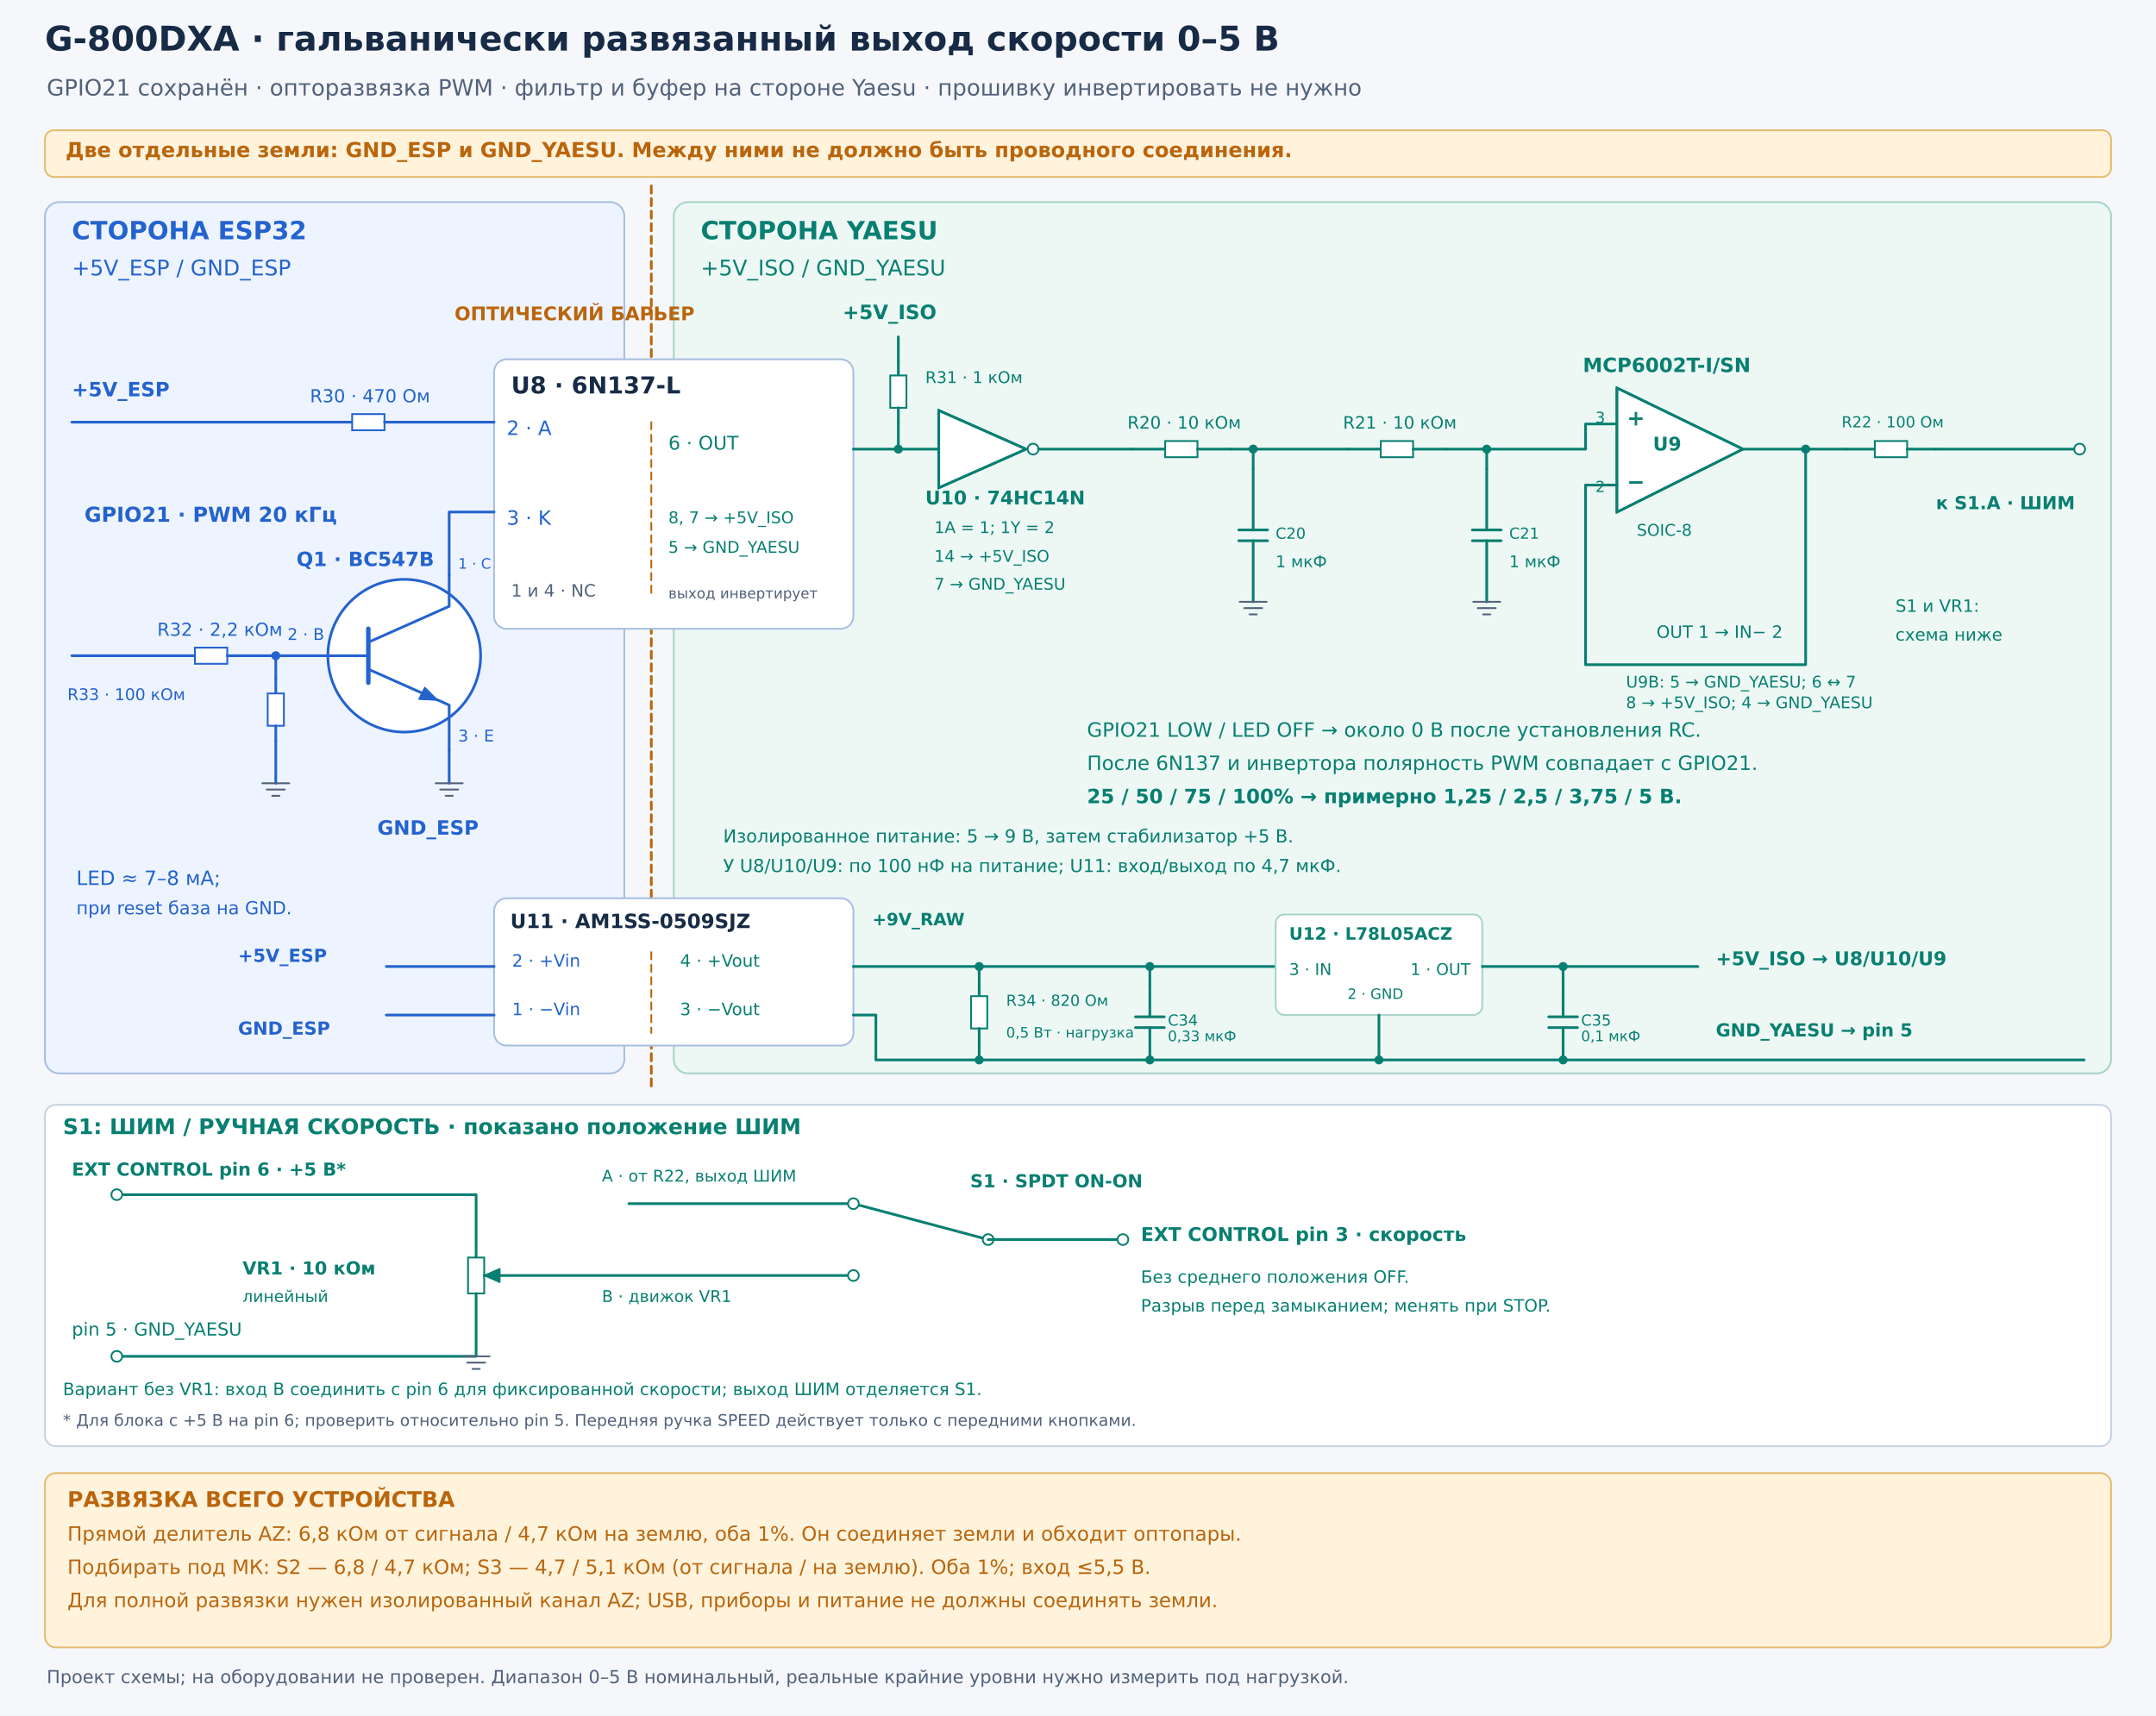
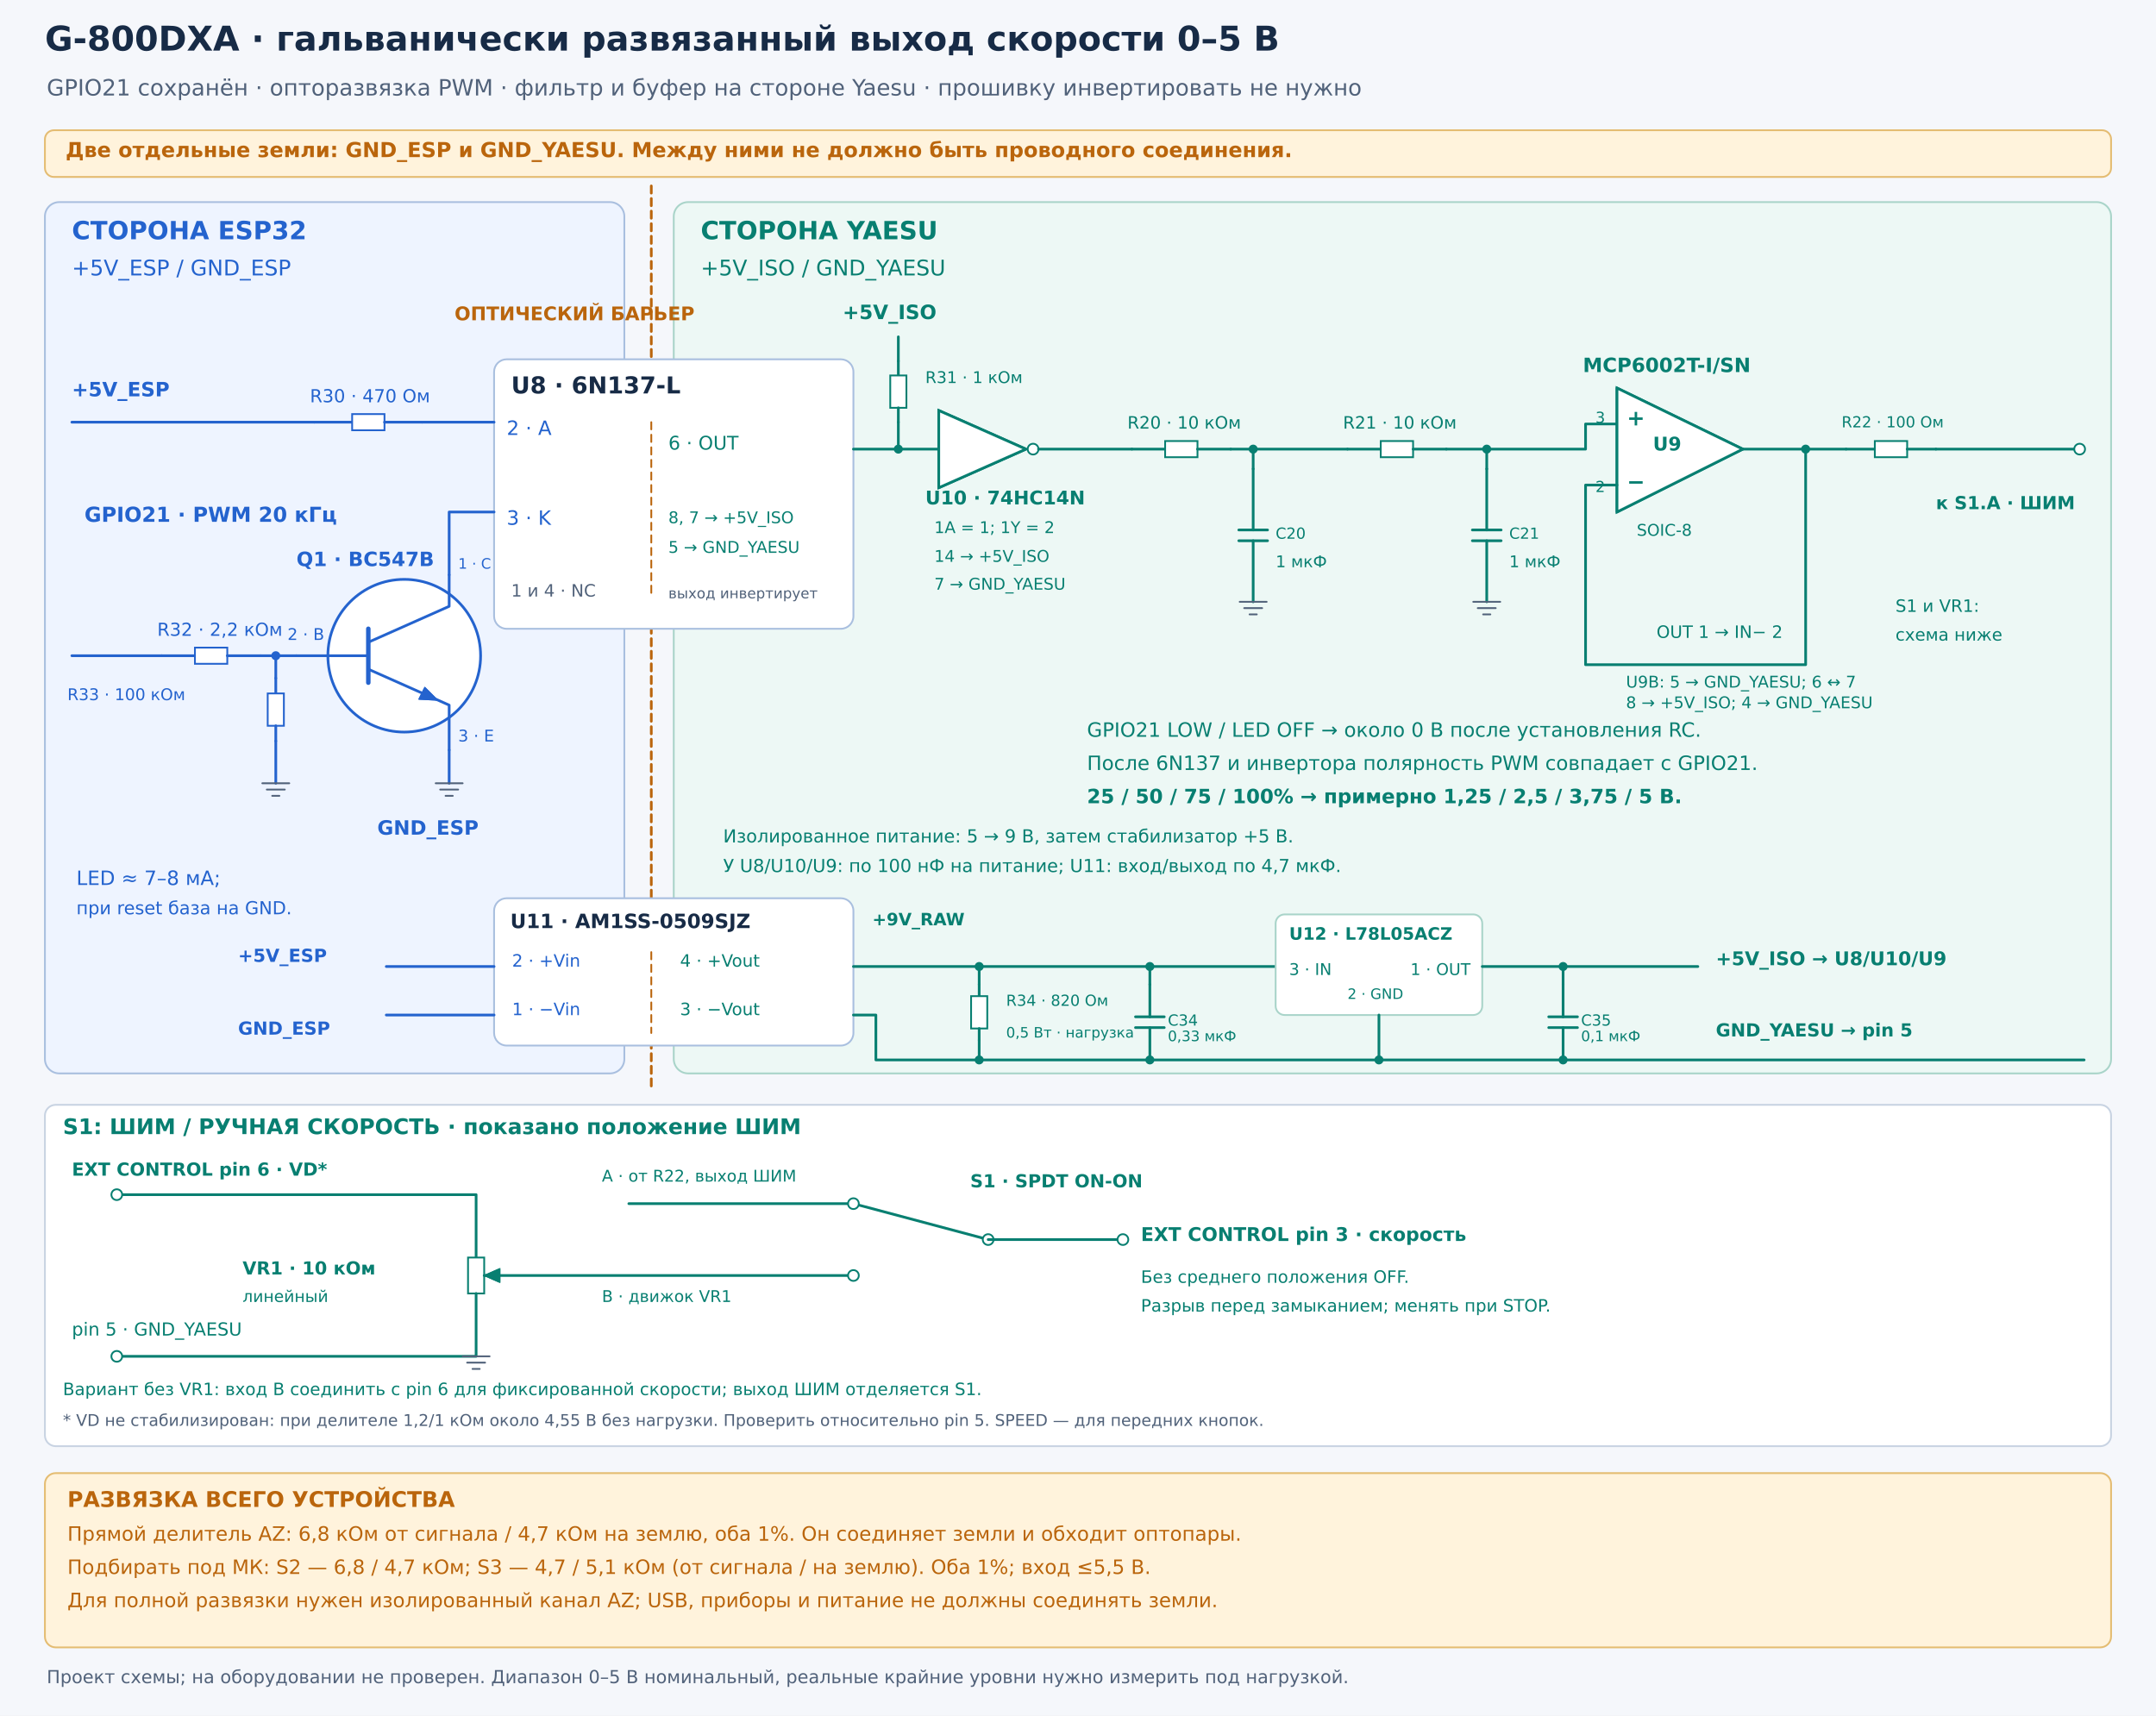
<svg xmlns="http://www.w3.org/2000/svg" width="2400" height="1910" viewBox="0 0 2400 1910">
  <rect width="2400" height="1910" fill="#f5f7fb" />
  <text x="50" y="30" dominant-baseline="text-before-edge" font-family="DejaVu Sans,sans-serif" font-size="38" font-weight="bold" fill="#172b46">G-800DXA · гальванически развязанный выход скорости 0–5 В</text>
  <text x="52" y="89" dominant-baseline="text-before-edge" font-family="DejaVu Sans,sans-serif" font-size="25" font-weight="normal" fill="#51627a">GPIO21 сохранён · опторазвязка PWM · фильтр и буфер на стороне Yaesu · прошивку инвертировать не нужно</text>
  <rect x="50" y="145" width="2300" height="52" rx="10" fill="#fff3dc" stroke="#e4bc72" stroke-width="2" />
  <text x="73" y="159" dominant-baseline="text-before-edge" font-family="DejaVu Sans,sans-serif" font-size="23" font-weight="bold" fill="#ba650c">Две отдельные земли: GND_ESP и GND_YAESU. Между ними не должно быть проводного соединения.</text>
  <rect x="50" y="225" width="645" height="970" rx="16" fill="#eef4ff" stroke="#a9bfdf" stroke-width="2" />
  <rect x="750" y="225" width="1600" height="970" rx="16" fill="#edf8f5" stroke="#a9d4c9" stroke-width="2" />
  <text x="80" y="247" dominant-baseline="text-before-edge" font-family="DejaVu Sans,sans-serif" font-size="28" font-weight="bold" fill="#2463ce">СТОРОНА ESP32</text>
  <text x="80" y="290" dominant-baseline="text-before-edge" font-family="DejaVu Sans,sans-serif" font-size="24" font-weight="normal" fill="#2463ce">+5V_ESP / GND_ESP</text>
  <text x="780" y="247" dominant-baseline="text-before-edge" font-family="DejaVu Sans,sans-serif" font-size="28" font-weight="bold" fill="#087f71">СТОРОНА YAESU</text>
  <text x="780" y="290" dominant-baseline="text-before-edge" font-family="DejaVu Sans,sans-serif" font-size="24" font-weight="normal" fill="#087f71">+5V_ISO / GND_YAESU</text>
  <polyline points="725,207 725,1210" fill="none" stroke="#ba650c" stroke-width="3" stroke-linecap="round" stroke-linejoin="round" stroke-dasharray="8 6" />
  <text x="506" y="342" dominant-baseline="text-before-edge" font-family="DejaVu Sans,sans-serif" font-size="21" font-weight="bold" fill="#ba650c">ОПТИЧЕСКИЙ БАРЬЕР</text>
  <rect x="550" y="400" width="400" height="300" rx="14" fill="white" stroke="#a9bfdf" stroke-width="2" />
  <text x="569" y="420" dominant-baseline="text-before-edge" font-family="DejaVu Sans,sans-serif" font-size="26" font-weight="bold" fill="#172b46">U8 · 6N137-L</text>
  <polyline points="725,470 725,665" fill="none" stroke="#ba650c" stroke-width="2" stroke-linecap="round" stroke-linejoin="round" stroke-dasharray="8 6" />
  <text x="564" y="469" dominant-baseline="text-before-edge" font-family="DejaVu Sans,sans-serif" font-size="22" font-weight="normal" fill="#2463ce">2 · A</text>
  <text x="564" y="569" dominant-baseline="text-before-edge" font-family="DejaVu Sans,sans-serif" font-size="22" font-weight="normal" fill="#2463ce">3 · K</text>
  <text x="744" y="486" dominant-baseline="text-before-edge" font-family="DejaVu Sans,sans-serif" font-size="21" font-weight="normal" fill="#087f71">6 · OUT</text>
  <text x="744" y="570" dominant-baseline="text-before-edge" font-family="DejaVu Sans,sans-serif" font-size="18" font-weight="normal" fill="#087f71">8, 7 → +5V_ISO</text>
  <text x="744" y="603" dominant-baseline="text-before-edge" font-family="DejaVu Sans,sans-serif" font-size="18" font-weight="normal" fill="#087f71">5 → GND_YAESU</text>
  <text x="569" y="651" dominant-baseline="text-before-edge" font-family="DejaVu Sans,sans-serif" font-size="19" font-weight="normal" fill="#51627a">1 и 4 · NC</text>
  <text x="744" y="655" dominant-baseline="text-before-edge" font-family="DejaVu Sans,sans-serif" font-size="16" font-weight="normal" fill="#51627a">выход инвертирует</text>
  <text x="80" y="426" dominant-baseline="text-before-edge" font-family="DejaVu Sans,sans-serif" font-size="22" font-weight="bold" fill="#2463ce">+5V_ESP</text>
  <polyline points="80,470 350,470" fill="none" stroke="#2463ce" stroke-width="3" stroke-linecap="round" stroke-linejoin="round" />
  <polyline points="350,470 392.0,470" fill="none" stroke="#2463ce" stroke-width="3" stroke-linecap="round" stroke-linejoin="round" />
  <rect x="392.0" y="461" width="36" height="18" rx="0" fill="white" stroke="#2463ce" stroke-width="2" />
  <polyline points="428.0,470 470,470" fill="none" stroke="#2463ce" stroke-width="3" stroke-linecap="round" stroke-linejoin="round" />
  <text x="345" y="434" dominant-baseline="text-before-edge" font-family="DejaVu Sans,sans-serif" font-size="20" font-weight="normal" fill="#2463ce">R30 · 470 Ом</text>
  <polyline points="470,470 550,470" fill="none" stroke="#2463ce" stroke-width="3" stroke-linecap="round" stroke-linejoin="round" />
  <text x="94" y="565" dominant-baseline="text-before-edge" font-family="DejaVu Sans,sans-serif" font-size="23" font-weight="bold" fill="#2463ce">GPIO21 · PWM 20 кГц</text>
  <polyline points="80,730 180,730" fill="none" stroke="#2463ce" stroke-width="3" stroke-linecap="round" stroke-linejoin="round" />
  <polyline points="180,730 217.0,730" fill="none" stroke="#2463ce" stroke-width="3" stroke-linecap="round" stroke-linejoin="round" />
  <rect x="217.0" y="721" width="36" height="18" rx="0" fill="white" stroke="#2463ce" stroke-width="2" />
  <polyline points="253.0,730 290,730" fill="none" stroke="#2463ce" stroke-width="3" stroke-linecap="round" stroke-linejoin="round" />
  <text x="175" y="694" dominant-baseline="text-before-edge" font-family="DejaVu Sans,sans-serif" font-size="20" font-weight="normal" fill="#2463ce">R32 · 2,2 кОм</text>
  <polyline points="290,730 330,730" fill="none" stroke="#2463ce" stroke-width="3" stroke-linecap="round" stroke-linejoin="round" />
  <circle cx="450" cy="730" r="85" fill="white" stroke="#2463ce" stroke-width="3" />
  <text x="330" y="615" dominant-baseline="text-before-edge" font-family="DejaVu Sans,sans-serif" font-size="22" font-weight="bold" fill="#2463ce">Q1 · BC547B</text>
  <text x="320" y="700" dominant-baseline="text-before-edge" font-family="DejaVu Sans,sans-serif" font-size="18" font-weight="normal" fill="#2463ce">2 · B</text>
  <text x="510" y="622" dominant-baseline="text-before-edge" font-family="DejaVu Sans,sans-serif" font-size="16" font-weight="normal" fill="#2463ce">1 · C</text>
  <text x="510" y="813" dominant-baseline="text-before-edge" font-family="DejaVu Sans,sans-serif" font-size="18" font-weight="normal" fill="#2463ce">3 · E</text>
  <polyline points="330,730 410,730" fill="none" stroke="#2463ce" stroke-width="3" stroke-linecap="round" stroke-linejoin="round" />
  <polyline points="410,700 410,760" fill="none" stroke="#2463ce" stroke-width="5" stroke-linecap="round" stroke-linejoin="round" />
  <polyline points="410,715 500,675 500,640" fill="none" stroke="#2463ce" stroke-width="3" stroke-linecap="round" stroke-linejoin="round" />
  <polyline points="410,745 500,785 500,835" fill="none" stroke="#2463ce" stroke-width="3" stroke-linecap="round" stroke-linejoin="round" />
  <polyline points="486,779 467,778 473,766 486,779" fill="none" stroke="#2463ce" stroke-width="2" stroke-linecap="round" stroke-linejoin="round" />
  <polygon points="486,779 467,778 473,766" fill="#2463ce" stroke="#2463ce" stroke-width="2" />
  <polyline points="550,570 500,570 500,640" fill="none" stroke="#2463ce" stroke-width="3" stroke-linecap="round" stroke-linejoin="round" />
  <polyline points="500,835 500,872" fill="none" stroke="#2463ce" stroke-width="3" stroke-linecap="round" stroke-linejoin="round" />
  <polyline points="485,872 515,872" fill="none" stroke="#51627a" stroke-width="2" stroke-linecap="round" stroke-linejoin="round" />
  <polyline points="490,879 510,879" fill="none" stroke="#51627a" stroke-width="2" stroke-linecap="round" stroke-linejoin="round" />
  <polyline points="496,886 504,886" fill="none" stroke="#51627a" stroke-width="2" stroke-linecap="round" stroke-linejoin="round" />
  <text x="420" y="914" dominant-baseline="text-before-edge" font-family="DejaVu Sans,sans-serif" font-size="22" font-weight="bold" fill="#2463ce">GND_ESP</text>
  <circle cx="307" cy="730" r="5" fill="#2463ce" />
  <polyline points="307,730 307,755" fill="none" stroke="#2463ce" stroke-width="3" stroke-linecap="round" stroke-linejoin="round" />
  <polyline points="307,755 307,772.0" fill="none" stroke="#2463ce" stroke-width="3" stroke-linecap="round" stroke-linejoin="round" />
  <rect x="298" y="772.0" width="18" height="36" rx="0" fill="white" stroke="#2463ce" stroke-width="2" />
  <polyline points="307,808.0 307,825" fill="none" stroke="#2463ce" stroke-width="3" stroke-linecap="round" stroke-linejoin="round" />
  <text x="75" y="767" dominant-baseline="text-before-edge" font-family="DejaVu Sans,sans-serif" font-size="18" font-weight="normal" fill="#2463ce">R33 · 100 кОм</text>
  <polyline points="307,825 307,872" fill="none" stroke="#2463ce" stroke-width="3" stroke-linecap="round" stroke-linejoin="round" />
  <polyline points="292,872 322,872" fill="none" stroke="#51627a" stroke-width="2" stroke-linecap="round" stroke-linejoin="round" />
  <polyline points="297,879 317,879" fill="none" stroke="#51627a" stroke-width="2" stroke-linecap="round" stroke-linejoin="round" />
  <polyline points="303,886 311,886" fill="none" stroke="#51627a" stroke-width="2" stroke-linecap="round" stroke-linejoin="round" />
  <text x="85" y="970" dominant-baseline="text-before-edge" font-family="DejaVu Sans,sans-serif" font-size="22" font-weight="normal" fill="#2463ce">LED ≈ 7–8 мА;</text>
  <text x="85" y="1004" dominant-baseline="text-before-edge" font-family="DejaVu Sans,sans-serif" font-size="20" font-weight="normal" fill="#2463ce">при reset база на GND.</text>
  <polyline points="950,500 1045,500" fill="none" stroke="#087f71" stroke-width="3" stroke-linecap="round" stroke-linejoin="round" />
  <circle cx="1000" cy="500" r="5" fill="#087f71" />
  <polyline points="1000,470 1000,500" fill="none" stroke="#087f71" stroke-width="3" stroke-linecap="round" stroke-linejoin="round" />
  <polyline points="1000,402 1000,418.0" fill="none" stroke="#087f71" stroke-width="3" stroke-linecap="round" stroke-linejoin="round" />
  <rect x="991" y="418.0" width="18" height="36" rx="0" fill="white" stroke="#087f71" stroke-width="2" />
  <polyline points="1000,454.0 1000,470" fill="none" stroke="#087f71" stroke-width="3" stroke-linecap="round" stroke-linejoin="round" />
  <text x="1030" y="414" dominant-baseline="text-before-edge" font-family="DejaVu Sans,sans-serif" font-size="18" font-weight="normal" fill="#087f71">R31 · 1 кОм</text>
  <polyline points="1000,375 1000,402" fill="none" stroke="#087f71" stroke-width="3" stroke-linecap="round" stroke-linejoin="round" />
  <text x="938" y="340" dominant-baseline="text-before-edge" font-family="DejaVu Sans,sans-serif" font-size="22" font-weight="bold" fill="#087f71">+5V_ISO</text>
  <polyline points="1045,457 1045,543 1142,500 1045,457" fill="none" stroke="#087f71" stroke-width="3" stroke-linecap="round" stroke-linejoin="round" />
  <polygon points="1045,457 1045,543 1142,500" fill="white" stroke="#087f71" stroke-width="3" />
  <circle cx="1150" cy="500" r="6" fill="white" stroke="#087f71" stroke-width="2" />
  <text x="1030" y="547" dominant-baseline="text-before-edge" font-family="DejaVu Sans,sans-serif" font-size="21" font-weight="bold" fill="#087f71">U10 · 74HC14N</text>
  <text x="1040" y="581" dominant-baseline="text-before-edge" font-family="DejaVu Sans,sans-serif" font-size="18" font-weight="normal" fill="#087f71">1A = 1; 1Y = 2</text>
  <text x="1040" y="613" dominant-baseline="text-before-edge" font-family="DejaVu Sans,sans-serif" font-size="18" font-weight="normal" fill="#087f71">14 → +5V_ISO</text>
  <text x="1040" y="644" dominant-baseline="text-before-edge" font-family="DejaVu Sans,sans-serif" font-size="18" font-weight="normal" fill="#087f71">7 → GND_YAESU</text>
  <polyline points="1156,500 1260,500" fill="none" stroke="#087f71" stroke-width="3" stroke-linecap="round" stroke-linejoin="round" />
  <polyline points="1260,500 1297.0,500" fill="none" stroke="#087f71" stroke-width="3" stroke-linecap="round" stroke-linejoin="round" />
  <rect x="1297.0" y="491" width="36" height="18" rx="0" fill="white" stroke="#087f71" stroke-width="2" />
  <polyline points="1333.0,500 1370,500" fill="none" stroke="#087f71" stroke-width="3" stroke-linecap="round" stroke-linejoin="round" />
  <text x="1255" y="464" dominant-baseline="text-before-edge" font-family="DejaVu Sans,sans-serif" font-size="19" font-weight="normal" fill="#087f71">R20 · 10 кОм</text>
  <polyline points="1370,500 1500,500" fill="none" stroke="#087f71" stroke-width="3" stroke-linecap="round" stroke-linejoin="round" />
  <circle cx="1395" cy="500" r="5" fill="#087f71" />
  <polyline points="1395,522 1395,590" fill="none" stroke="#087f71" stroke-width="3" stroke-linecap="round" stroke-linejoin="round" />
  <polyline points="1379,590 1411,590" fill="none" stroke="#087f71" stroke-width="3" stroke-linecap="round" stroke-linejoin="round" />
  <polyline points="1379,602 1411,602" fill="none" stroke="#087f71" stroke-width="3" stroke-linecap="round" stroke-linejoin="round" />
  <polyline points="1395,602 1395,670" fill="none" stroke="#087f71" stroke-width="3" stroke-linecap="round" stroke-linejoin="round" />
  <text x="1420" y="588" dominant-baseline="text-before-edge" font-family="DejaVu Sans,sans-serif" font-size="17" font-weight="normal" fill="#087f71">C20</text>
  <polyline points="1395,500 1395,522" fill="none" stroke="#087f71" stroke-width="3" stroke-linecap="round" stroke-linejoin="round" />
  <text x="1420" y="619" dominant-baseline="text-before-edge" font-family="DejaVu Sans,sans-serif" font-size="18" font-weight="normal" fill="#087f71">1 мкФ</text>
  <polyline points="1380,670 1410,670" fill="none" stroke="#51627a" stroke-width="2" stroke-linecap="round" stroke-linejoin="round" />
  <polyline points="1385,677 1405,677" fill="none" stroke="#51627a" stroke-width="2" stroke-linecap="round" stroke-linejoin="round" />
  <polyline points="1391,684 1399,684" fill="none" stroke="#51627a" stroke-width="2" stroke-linecap="round" stroke-linejoin="round" />
  <polyline points="1500,500 1537.0,500" fill="none" stroke="#087f71" stroke-width="3" stroke-linecap="round" stroke-linejoin="round" />
  <rect x="1537.0" y="491" width="36" height="18" rx="0" fill="white" stroke="#087f71" stroke-width="2" />
  <polyline points="1573.0,500 1610,500" fill="none" stroke="#087f71" stroke-width="3" stroke-linecap="round" stroke-linejoin="round" />
  <text x="1495" y="464" dominant-baseline="text-before-edge" font-family="DejaVu Sans,sans-serif" font-size="19" font-weight="normal" fill="#087f71">R21 · 10 кОм</text>
  <polyline points="1610,500 1765,500 1765,472 1800,472" fill="none" stroke="#087f71" stroke-width="3" stroke-linecap="round" stroke-linejoin="round" />
  <circle cx="1655" cy="500" r="5" fill="#087f71" />
  <polyline points="1655,522 1655,590" fill="none" stroke="#087f71" stroke-width="3" stroke-linecap="round" stroke-linejoin="round" />
  <polyline points="1639,590 1671,590" fill="none" stroke="#087f71" stroke-width="3" stroke-linecap="round" stroke-linejoin="round" />
  <polyline points="1639,602 1671,602" fill="none" stroke="#087f71" stroke-width="3" stroke-linecap="round" stroke-linejoin="round" />
  <polyline points="1655,602 1655,670" fill="none" stroke="#087f71" stroke-width="3" stroke-linecap="round" stroke-linejoin="round" />
  <text x="1680" y="588" dominant-baseline="text-before-edge" font-family="DejaVu Sans,sans-serif" font-size="17" font-weight="normal" fill="#087f71">C21</text>
  <polyline points="1655,500 1655,522" fill="none" stroke="#087f71" stroke-width="3" stroke-linecap="round" stroke-linejoin="round" />
  <text x="1680" y="619" dominant-baseline="text-before-edge" font-family="DejaVu Sans,sans-serif" font-size="18" font-weight="normal" fill="#087f71">1 мкФ</text>
  <polyline points="1640,670 1670,670" fill="none" stroke="#51627a" stroke-width="2" stroke-linecap="round" stroke-linejoin="round" />
  <polyline points="1645,677 1665,677" fill="none" stroke="#51627a" stroke-width="2" stroke-linecap="round" stroke-linejoin="round" />
  <polyline points="1651,684 1659,684" fill="none" stroke="#51627a" stroke-width="2" stroke-linecap="round" stroke-linejoin="round" />
  <polyline points="1800,432 1800,570 1940,500 1800,432" fill="none" stroke="#087f71" stroke-width="3" stroke-linecap="round" stroke-linejoin="round" />
  <polygon points="1800,432 1800,570 1940,500" fill="white" stroke="#087f71" stroke-width="3" />
  <text x="1811" y="457" dominant-baseline="text-before-edge" font-family="DejaVu Sans,sans-serif" font-size="24" font-weight="bold" fill="#087f71">+</text>
  <text x="1811" y="528" dominant-baseline="text-before-edge" font-family="DejaVu Sans,sans-serif" font-size="24" font-weight="bold" fill="#087f71">−</text>
  <text x="1840" y="487" dominant-baseline="text-before-edge" font-family="DejaVu Sans,sans-serif" font-size="21" font-weight="bold" fill="#087f71">U9</text>
  <text x="1762" y="399" dominant-baseline="text-before-edge" font-family="DejaVu Sans,sans-serif" font-size="22" font-weight="bold" fill="#087f71">MCP6002T-I/SN</text>
  <text x="1822" y="584" dominant-baseline="text-before-edge" font-family="DejaVu Sans,sans-serif" font-size="18" font-weight="normal" fill="#087f71">SOIC-8</text>
  <text x="1776" y="459" dominant-baseline="text-before-edge" font-family="DejaVu Sans,sans-serif" font-size="17" font-weight="normal" fill="#087f71">3</text>
  <text x="1776" y="536" dominant-baseline="text-before-edge" font-family="DejaVu Sans,sans-serif" font-size="17" font-weight="normal" fill="#087f71">2</text>
  <polyline points="1940,500 2055,500" fill="none" stroke="#087f71" stroke-width="3" stroke-linecap="round" stroke-linejoin="round" />
  <circle cx="2010" cy="500" r="5" fill="#087f71" />
  <polyline points="2010,500 2010,740 1765,740 1765,540 1800,540" fill="none" stroke="#087f71" stroke-width="3" stroke-linecap="round" stroke-linejoin="round" />
  <text x="1844" y="697" dominant-baseline="text-before-edge" font-family="DejaVu Sans,sans-serif" font-size="19" font-weight="normal" fill="#087f71">OUT 1 → IN− 2</text>
  <text x="1810" y="776" dominant-baseline="text-before-edge" font-family="DejaVu Sans,sans-serif" font-size="18" font-weight="normal" fill="#087f71">8 → +5V_ISO; 4 → GND_YAESU</text>
  <text x="1810" y="753" dominant-baseline="text-before-edge" font-family="DejaVu Sans,sans-serif" font-size="18" font-weight="normal" fill="#087f71">U9B: 5 → GND_YAESU; 6 ↔ 7</text>
  <polyline points="2055,500 2087.0,500" fill="none" stroke="#087f71" stroke-width="3" stroke-linecap="round" stroke-linejoin="round" />
  <rect x="2087.0" y="491" width="36" height="18" rx="0" fill="white" stroke="#087f71" stroke-width="2" />
  <polyline points="2123.0,500 2155,500" fill="none" stroke="#087f71" stroke-width="3" stroke-linecap="round" stroke-linejoin="round" />
  <text x="2050" y="464" dominant-baseline="text-before-edge" font-family="DejaVu Sans,sans-serif" font-size="17" font-weight="normal" fill="#087f71">R22 · 100 Ом</text>
  <polyline points="2155,500 2315,500" fill="none" stroke="#087f71" stroke-width="3" stroke-linecap="round" stroke-linejoin="round" />
  <circle cx="2315" cy="500" r="6" fill="white" stroke="#087f71" stroke-width="2" />
  <text x="2155" y="553" dominant-baseline="text-before-edge" font-family="DejaVu Sans,sans-serif" font-size="20" font-weight="bold" fill="#087f71">к S1.A · ШИМ</text>
  <text x="2110" y="668" dominant-baseline="text-before-edge" font-family="DejaVu Sans,sans-serif" font-size="19" font-weight="normal" fill="#087f71">S1 и VR1:</text>
  <text x="2110" y="700" dominant-baseline="text-before-edge" font-family="DejaVu Sans,sans-serif" font-size="19" font-weight="normal" fill="#087f71">схема ниже</text>
  <text x="1210" y="842" dominant-baseline="text-before-edge" font-family="DejaVu Sans,sans-serif" font-size="22" font-weight="normal" fill="#087f71">После 6N137 и инвертора полярность PWM совпадает с GPIO21.</text>
  <text x="1210" y="805" dominant-baseline="text-before-edge" font-family="DejaVu Sans,sans-serif" font-size="22" font-weight="normal" fill="#087f71">GPIO21 LOW / LED OFF → около 0 В после установления RC.</text>
  <text x="1210" y="879" dominant-baseline="text-before-edge" font-family="DejaVu Sans,sans-serif" font-size="22" font-weight="bold" fill="#087f71">25 / 50 / 75 / 100% → примерно 1,25 / 2,5 / 3,75 / 5 В.</text>
  <rect x="550" y="1000" width="400" height="164" rx="14" fill="white" stroke="#a9bfdf" stroke-width="2" />
  <text x="568" y="1018" dominant-baseline="text-before-edge" font-family="DejaVu Sans,sans-serif" font-size="22" font-weight="bold" fill="#172b46">U11 · AM1SS-0509SJZ</text>
  <text x="570" y="1063" dominant-baseline="text-before-edge" font-family="DejaVu Sans,sans-serif" font-size="19" font-weight="normal" fill="#2463ce">2 · +Vin</text>
  <text x="570" y="1117" dominant-baseline="text-before-edge" font-family="DejaVu Sans,sans-serif" font-size="19" font-weight="normal" fill="#2463ce">1 · −Vin</text>
  <text x="757" y="1063" dominant-baseline="text-before-edge" font-family="DejaVu Sans,sans-serif" font-size="19" font-weight="normal" fill="#087f71">4 · +Vout</text>
  <text x="757" y="1117" dominant-baseline="text-before-edge" font-family="DejaVu Sans,sans-serif" font-size="19" font-weight="normal" fill="#087f71">3 · −Vout</text>
  <polyline points="725,1060 725,1150" fill="none" stroke="#ba650c" stroke-width="2" stroke-linecap="round" stroke-linejoin="round" stroke-dasharray="8 6" />
  <polyline points="430,1076 550,1076" fill="none" stroke="#2463ce" stroke-width="3" stroke-linecap="round" stroke-linejoin="round" />
  <polyline points="430,1130 550,1130" fill="none" stroke="#2463ce" stroke-width="3" stroke-linecap="round" stroke-linejoin="round" />
  <text x="265" y="1057" dominant-baseline="text-before-edge" font-family="DejaVu Sans,sans-serif" font-size="20" font-weight="bold" fill="#2463ce">+5V_ESP</text>
  <text x="265" y="1138" dominant-baseline="text-before-edge" font-family="DejaVu Sans,sans-serif" font-size="20" font-weight="bold" fill="#2463ce">GND_ESP</text>
  <polyline points="950,1076 1420,1076" fill="none" stroke="#087f71" stroke-width="3" stroke-linecap="round" stroke-linejoin="round" />
  <text x="971" y="1017" dominant-baseline="text-before-edge" font-family="DejaVu Sans,sans-serif" font-size="19" font-weight="bold" fill="#087f71">+9V_RAW</text>
  <circle cx="1090" cy="1076" r="5" fill="#087f71" />
  <polyline points="1090,1076 1090,1096" fill="none" stroke="#087f71" stroke-width="3" stroke-linecap="round" stroke-linejoin="round" />
  <polyline points="1090,1096 1090,1109.0" fill="none" stroke="#087f71" stroke-width="3" stroke-linecap="round" stroke-linejoin="round" />
  <rect x="1081" y="1109.0" width="18" height="36" rx="0" fill="white" stroke="#087f71" stroke-width="2" />
  <polyline points="1090,1145.0 1090,1158" fill="none" stroke="#087f71" stroke-width="3" stroke-linecap="round" stroke-linejoin="round" />
  <text x="1120" y="1108" dominant-baseline="text-before-edge" font-family="DejaVu Sans,sans-serif" font-size="17" font-weight="normal" fill="#087f71">R34 · 820 Ом</text>
  <polyline points="1090,1158 1090,1180" fill="none" stroke="#087f71" stroke-width="3" stroke-linecap="round" stroke-linejoin="round" />
  <text x="1120" y="1144" dominant-baseline="text-before-edge" font-family="DejaVu Sans,sans-serif" font-size="16" font-weight="normal" fill="#087f71">0,5 Вт · нагрузка</text>
  <circle cx="1280" cy="1076" r="5" fill="#087f71" />
  <polyline points="1280,1076 1280,1096" fill="none" stroke="#087f71" stroke-width="3" stroke-linecap="round" stroke-linejoin="round" />
  <polyline points="1280,1096 1280,1132" fill="none" stroke="#087f71" stroke-width="3" stroke-linecap="round" stroke-linejoin="round" />
  <polyline points="1264,1132 1296,1132" fill="none" stroke="#087f71" stroke-width="3" stroke-linecap="round" stroke-linejoin="round" />
  <polyline points="1264,1144 1296,1144" fill="none" stroke="#087f71" stroke-width="3" stroke-linecap="round" stroke-linejoin="round" />
  <polyline points="1280,1144 1280,1180" fill="none" stroke="#087f71" stroke-width="3" stroke-linecap="round" stroke-linejoin="round" />
  <text x="1300" y="1130" dominant-baseline="text-before-edge" font-family="DejaVu Sans,sans-serif" font-size="17" font-weight="normal" fill="#087f71">C34</text>
  <text x="1300" y="1148" dominant-baseline="text-before-edge" font-family="DejaVu Sans,sans-serif" font-size="16" font-weight="normal" fill="#087f71">0,33 мкФ</text>
  <rect x="1420" y="1018" width="230" height="112" rx="10" fill="white" stroke="#a9d4c9" stroke-width="2" />
  <text x="1435" y="1033" dominant-baseline="text-before-edge" font-family="DejaVu Sans,sans-serif" font-size="19" font-weight="bold" fill="#087f71">U12 · L78L05ACZ</text>
  <text x="1435" y="1073" dominant-baseline="text-before-edge" font-family="DejaVu Sans,sans-serif" font-size="18" font-weight="normal" fill="#087f71">3 · IN</text>
  <text x="1570" y="1073" dominant-baseline="text-before-edge" font-family="DejaVu Sans,sans-serif" font-size="18" font-weight="normal" fill="#087f71">1 · OUT</text>
  <text x="1500" y="1101" dominant-baseline="text-before-edge" font-family="DejaVu Sans,sans-serif" font-size="16" font-weight="normal" fill="#087f71">2 · GND</text>
  <polyline points="1535,1130 1535,1180" fill="none" stroke="#087f71" stroke-width="3" stroke-linecap="round" stroke-linejoin="round" />
  <polyline points="1650,1076 1890,1076" fill="none" stroke="#087f71" stroke-width="3" stroke-linecap="round" stroke-linejoin="round" />
  <circle cx="1740" cy="1076" r="5" fill="#087f71" />
  <polyline points="1740,1076 1740,1096" fill="none" stroke="#087f71" stroke-width="3" stroke-linecap="round" stroke-linejoin="round" />
  <polyline points="1740,1096 1740,1132" fill="none" stroke="#087f71" stroke-width="3" stroke-linecap="round" stroke-linejoin="round" />
  <polyline points="1724,1132 1756,1132" fill="none" stroke="#087f71" stroke-width="3" stroke-linecap="round" stroke-linejoin="round" />
  <polyline points="1724,1144 1756,1144" fill="none" stroke="#087f71" stroke-width="3" stroke-linecap="round" stroke-linejoin="round" />
  <polyline points="1740,1144 1740,1180" fill="none" stroke="#087f71" stroke-width="3" stroke-linecap="round" stroke-linejoin="round" />
  <text x="1760" y="1130" dominant-baseline="text-before-edge" font-family="DejaVu Sans,sans-serif" font-size="17" font-weight="normal" fill="#087f71">C35</text>
  <text x="1760" y="1148" dominant-baseline="text-before-edge" font-family="DejaVu Sans,sans-serif" font-size="16" font-weight="normal" fill="#087f71">0,1 мкФ</text>
  <text x="1910" y="1060" dominant-baseline="text-before-edge" font-family="DejaVu Sans,sans-serif" font-size="21" font-weight="bold" fill="#087f71">+5V_ISO → U8/U10/U9</text>
  <polyline points="950,1130 975,1130 975,1180 2320,1180" fill="none" stroke="#087f71" stroke-width="3" stroke-linecap="round" stroke-linejoin="round" />
  <circle cx="1090" cy="1180" r="5" fill="#087f71" />
  <circle cx="1280" cy="1180" r="5" fill="#087f71" />
  <circle cx="1535" cy="1180" r="5" fill="#087f71" />
  <circle cx="1740" cy="1180" r="5" fill="#087f71" />
  <text x="1910" y="1140" dominant-baseline="text-before-edge" font-family="DejaVu Sans,sans-serif" font-size="20" font-weight="bold" fill="#087f71">GND_YAESU → pin 5</text>
  <text x="805" y="957" dominant-baseline="text-before-edge" font-family="DejaVu Sans,sans-serif" font-size="20" font-weight="normal" fill="#087f71">У U8/U10/U9: по 100 нФ на питание; U11: вход/выход по 4,7 мкФ.</text>
  <text x="805" y="924" dominant-baseline="text-before-edge" font-family="DejaVu Sans,sans-serif" font-size="20" font-weight="normal" fill="#087f71">Изолированное питание: 5 → 9 В, затем стабилизатор +5 В.</text>
  <rect x="50" y="1230" width="2300" height="380" rx="12" fill="white" stroke="#c8d3e2" stroke-width="2" />
  <text x="70" y="1246" dominant-baseline="text-before-edge" font-family="DejaVu Sans,sans-serif" font-size="24" font-weight="bold" fill="#087f71">S1: ШИМ / РУЧНАЯ СКОРОСТЬ · показано положение ШИМ</text>
-   <text x="80" y="1295" dominant-baseline="text-before-edge" font-family="DejaVu Sans,sans-serif" font-size="20" font-weight="bold" fill="#087f71">EXT CONTROL pin 6 · +5 В*</text>
+   <text x="80" y="1295" dominant-baseline="text-before-edge" font-family="DejaVu Sans,sans-serif" font-size="20" font-weight="bold" fill="#087f71">EXT CONTROL pin 6 · VD*</text>
  <polyline points="130,1330 530,1330 530,1400" fill="none" stroke="#087f71" stroke-width="3" stroke-linecap="round" stroke-linejoin="round" />
  <circle cx="130" cy="1330" r="6" fill="white" stroke="#087f71" stroke-width="2" />
  <rect x="521" y="1400" width="18" height="40" rx="0" fill="white" stroke="#087f71" stroke-width="2" />
  <polyline points="530,1440 530,1510 130,1510" fill="none" stroke="#087f71" stroke-width="3" stroke-linecap="round" stroke-linejoin="round" />
  <circle cx="130" cy="1510" r="6" fill="white" stroke="#087f71" stroke-width="2" />
  <polyline points="515,1510 545,1510" fill="none" stroke="#51627a" stroke-width="2" stroke-linecap="round" stroke-linejoin="round" />
  <polyline points="520,1517 540,1517" fill="none" stroke="#51627a" stroke-width="2" stroke-linecap="round" stroke-linejoin="round" />
  <polyline points="526,1524 534,1524" fill="none" stroke="#51627a" stroke-width="2" stroke-linecap="round" stroke-linejoin="round" />
  <text x="80" y="1473" dominant-baseline="text-before-edge" font-family="DejaVu Sans,sans-serif" font-size="20" font-weight="normal" fill="#087f71">pin 5 · GND_YAESU</text>
  <text x="270" y="1405" dominant-baseline="text-before-edge" font-family="DejaVu Sans,sans-serif" font-size="20" font-weight="bold" fill="#087f71">VR1 · 10 кОм</text>
  <text x="270" y="1437" dominant-baseline="text-before-edge" font-family="DejaVu Sans,sans-serif" font-size="18" font-weight="normal" fill="#087f71">линейный</text>
  <polyline points="539,1420 950,1420" fill="none" stroke="#087f71" stroke-width="3" stroke-linecap="round" stroke-linejoin="round" />
  <polyline points="540,1420 556,1413 556,1427 540,1420" fill="none" stroke="#087f71" stroke-width="2" stroke-linecap="round" stroke-linejoin="round" />
  <polygon points="540,1420 556,1413 556,1427" fill="#087f71" stroke="#087f71" stroke-width="2" />
  <text x="670" y="1437" dominant-baseline="text-before-edge" font-family="DejaVu Sans,sans-serif" font-size="18" font-weight="normal" fill="#087f71">B · движок VR1</text>
  <text x="670" y="1303" dominant-baseline="text-before-edge" font-family="DejaVu Sans,sans-serif" font-size="18" font-weight="normal" fill="#087f71">A · от R22, выход ШИМ</text>
  <polyline points="700,1340 950,1340" fill="none" stroke="#087f71" stroke-width="3" stroke-linecap="round" stroke-linejoin="round" />
  <polyline points="1100,1380 950,1340" fill="none" stroke="#087f71" stroke-width="3" stroke-linecap="round" stroke-linejoin="round" />
  <circle cx="950" cy="1340" r="6" fill="white" stroke="#087f71" stroke-width="2" />
  <circle cx="950" cy="1420" r="6" fill="white" stroke="#087f71" stroke-width="2" />
  <circle cx="1100" cy="1380" r="6" fill="white" stroke="#087f71" stroke-width="2" />
  <polyline points="1100,1380 1250,1380" fill="none" stroke="#087f71" stroke-width="3" stroke-linecap="round" stroke-linejoin="round" />
  <circle cx="1250" cy="1380" r="6" fill="white" stroke="#087f71" stroke-width="2" />
  <text x="1270" y="1367" dominant-baseline="text-before-edge" font-family="DejaVu Sans,sans-serif" font-size="21" font-weight="bold" fill="#087f71">EXT CONTROL pin 3 · скорость</text>
  <text x="1080" y="1308" dominant-baseline="text-before-edge" font-family="DejaVu Sans,sans-serif" font-size="20" font-weight="bold" fill="#087f71">S1 · SPDT ON-ON</text>
  <text x="1270" y="1415" dominant-baseline="text-before-edge" font-family="DejaVu Sans,sans-serif" font-size="19" font-weight="normal" fill="#087f71">Без среднего положения OFF.</text>
  <text x="1270" y="1447" dominant-baseline="text-before-edge" font-family="DejaVu Sans,sans-serif" font-size="19" font-weight="normal" fill="#087f71">Разрыв перед замыканием; менять при STOP.</text>
  <text x="70" y="1540" dominant-baseline="text-before-edge" font-family="DejaVu Sans,sans-serif" font-size="19" font-weight="normal" fill="#087f71">Вариант без VR1: вход B соединить с pin 6 для фиксированной скорости; выход ШИМ отделяется S1.</text>
-   <text x="70" y="1575" dominant-baseline="text-before-edge" font-family="DejaVu Sans,sans-serif" font-size="18" font-weight="normal" fill="#51627a">* Для блока с +5 В на pin 6; проверить относительно pin 5. Передняя ручка SPEED действует только с передними кнопками.</text>
+   <text x="70" y="1575" dominant-baseline="text-before-edge" font-family="DejaVu Sans,sans-serif" font-size="18" font-weight="normal" fill="#51627a">* VD не стабилизирован: при делителе 1,2/1 кОм около 4,55 В без нагрузки. Проверить относительно pin 5. SPEED — для передних кнопок.</text>
  <rect x="50" y="1640" width="2300" height="194" rx="12" fill="#fff3dc" stroke="#e4bc72" stroke-width="2" />
  <text x="75" y="1661" dominant-baseline="text-before-edge" font-family="DejaVu Sans,sans-serif" font-size="24" font-weight="bold" fill="#ba650c">РАЗВЯЗКА ВСЕГО УСТРОЙСТВА</text>
  <text x="75" y="1700" dominant-baseline="text-before-edge" font-family="DejaVu Sans,sans-serif" font-size="22" font-weight="normal" fill="#ba650c">Прямой делитель AZ: 6,8 кОм от сигнала / 4,7 кОм на землю, оба 1%. Он соединяет земли и обходит оптопары.</text>
  <text x="75" y="1737" dominant-baseline="text-before-edge" font-family="DejaVu Sans,sans-serif" font-size="22" font-weight="normal" fill="#ba650c">Подбирать под МК: S2 — 6,8 / 4,7 кОм; S3 — 4,7 / 5,1 кОм (от сигнала / на землю). Оба 1%; вход ≤5,5 В.</text>
  <text x="75" y="1774" dominant-baseline="text-before-edge" font-family="DejaVu Sans,sans-serif" font-size="22" font-weight="normal" fill="#ba650c">Для полной развязки нужен изолированный канал AZ; USB, приборы и питание не должны соединять земли.</text>
  <text x="52" y="1860" dominant-baseline="text-before-edge" font-family="DejaVu Sans,sans-serif" font-size="20" font-weight="normal" fill="#51627a">Проект схемы; на оборудовании не проверен. Диапазон 0–5 В номинальный, реальные крайние уровни нужно измерить под нагрузкой.</text>
</svg>
